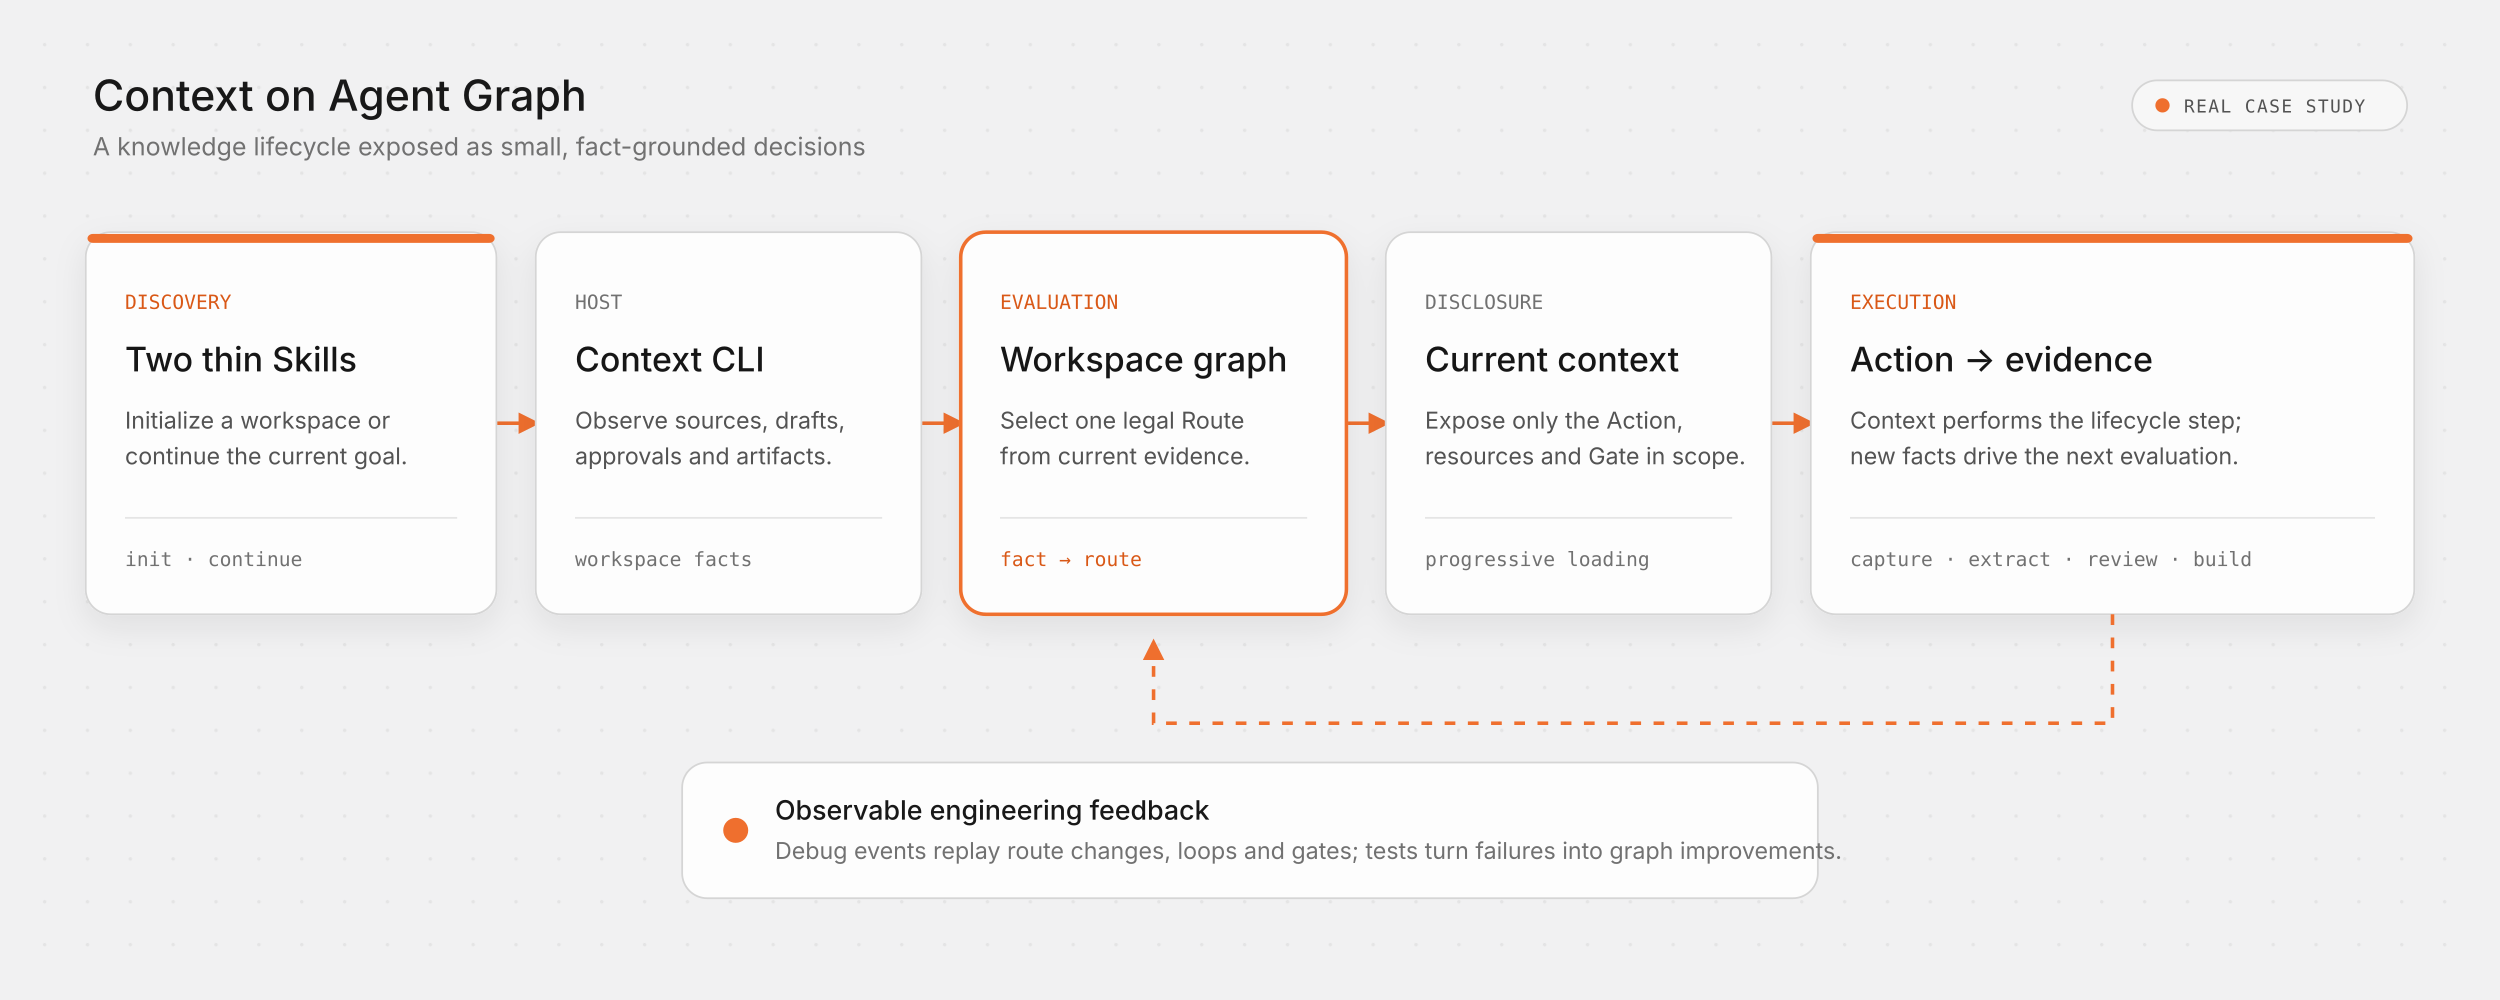
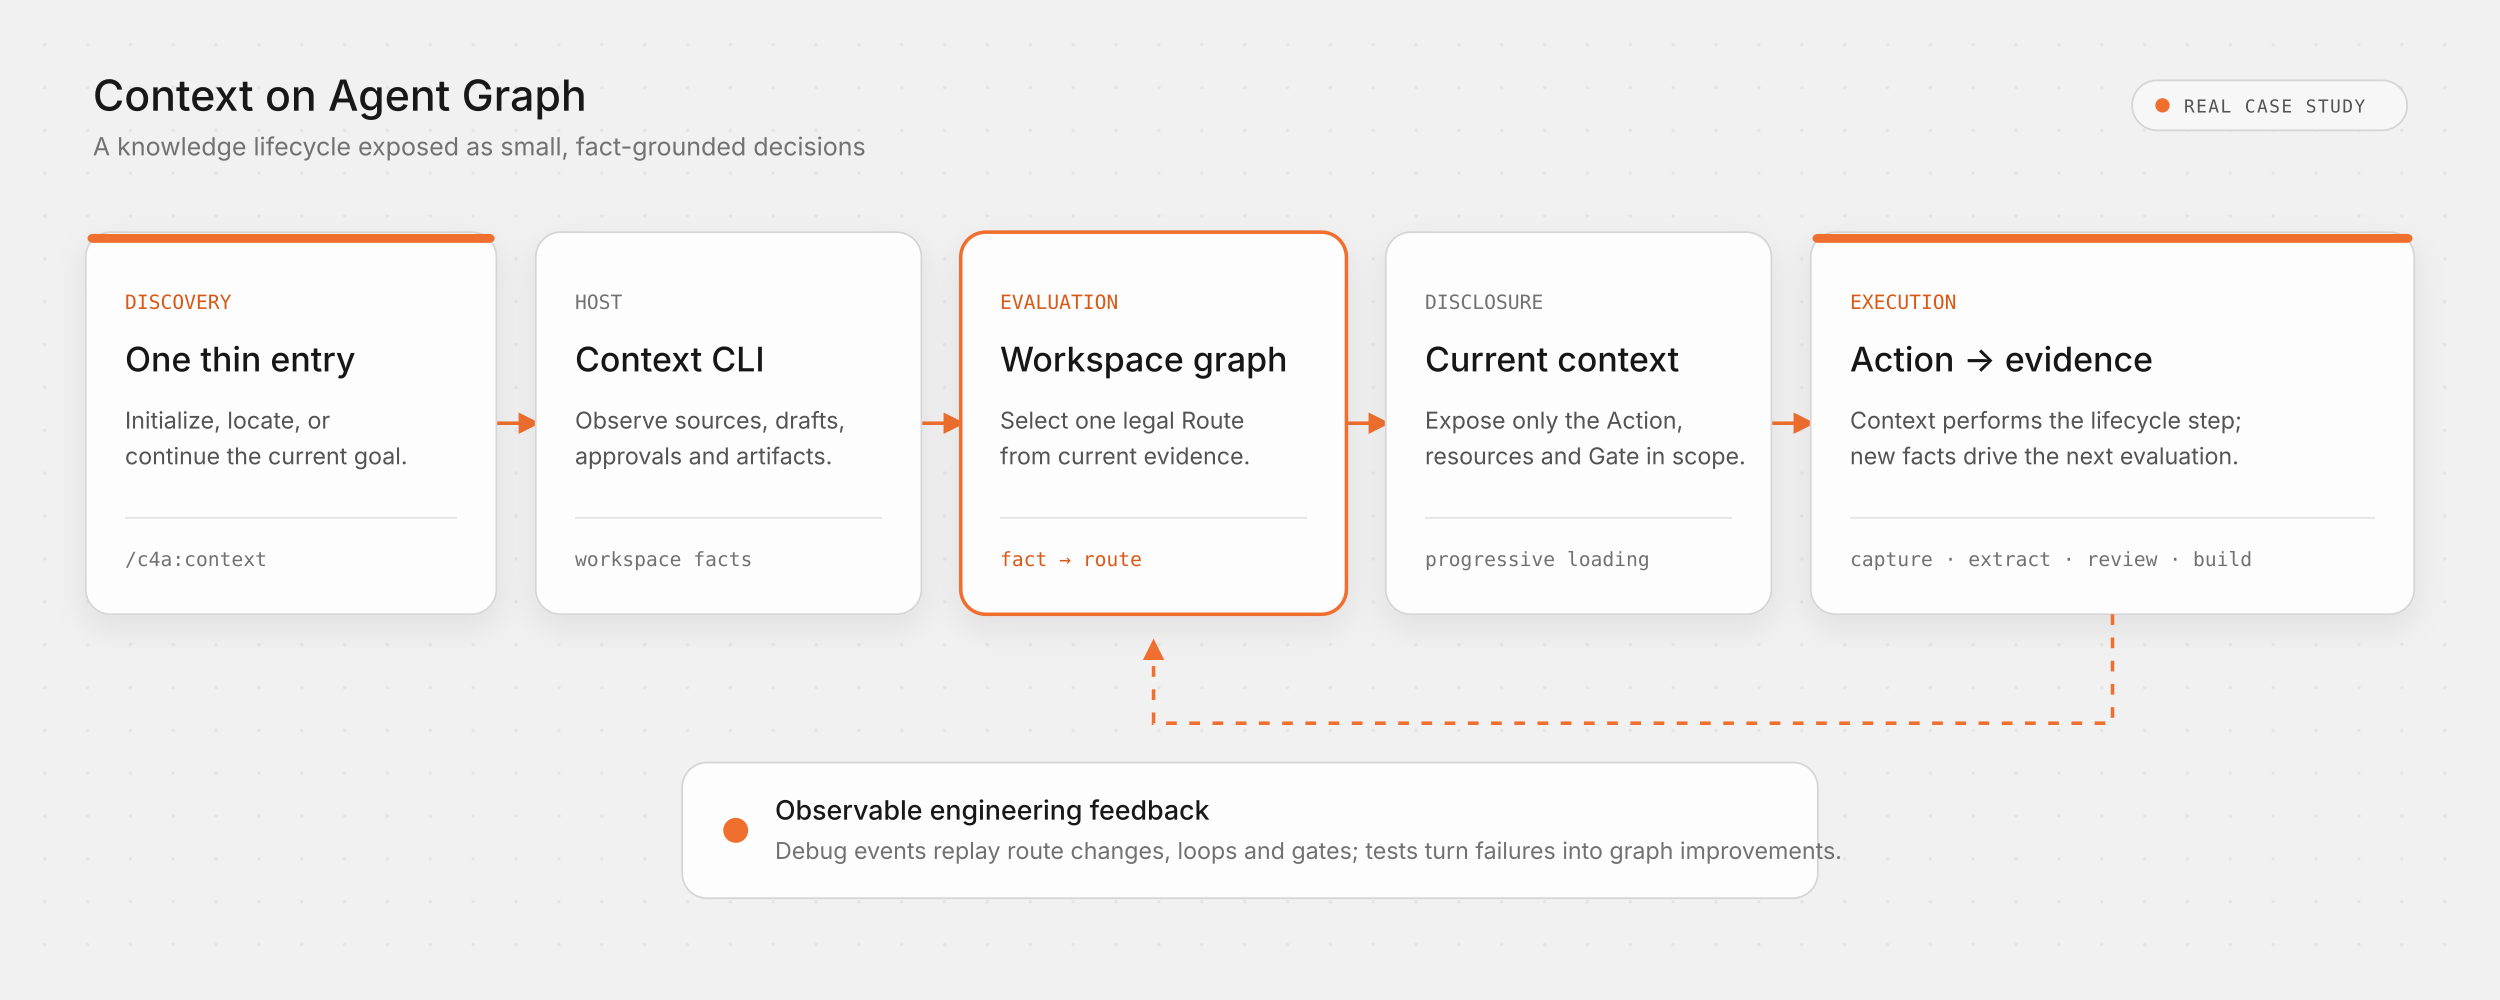
<svg xmlns="http://www.w3.org/2000/svg" width="1400" height="560" viewBox="0 0 1400 560" role="img" aria-labelledby="title desc">
  <defs>
    <pattern id="grid" width="24" height="24" patternUnits="userSpaceOnUse">
      <circle cx="1" cy="1" r="1" fill="#d5d5d5" opacity=".46" />
    </pattern>
    <filter id="lift" x="-20%" y="-20%" width="140%" height="150%">
      <feDropShadow dx="0" dy="7" stdDeviation="9" flood-color="#181818" flood-opacity=".075" />
    </filter>
    <marker id="arrow" viewBox="0 0 10 10" refX="8" refY="5" markerWidth="6" markerHeight="6" orient="auto">
      <path d="M0 0 10 5 0 10Z" fill="#ef6f2e" />
    </marker>
  </defs>
  <rect width="1400" height="560" fill="#f1f1f2" />
  <rect x="20" y="20" width="1360" height="520" fill="url(#grid)" />
  <g font-family="Inter, Geist, -apple-system, BlinkMacSystemFont, 'Segoe UI', sans-serif">
    <text x="52" y="62" fill="#181818" font-size="24" font-weight="500">Context on Agent Graph</text>
    <text x="52" y="87" fill="#717171" font-size="14">A knowledge lifecycle exposed as small, fact-grounded decisions</text>
    <g transform="translate(1194 45)">
      <rect width="154" height="28" rx="14" fill="#f7f7f7" stroke="#d5d5d5" />
      <circle cx="17" cy="14" r="4" fill="#ef6f2e" />
      <text x="29" y="18" fill="#535353" font-family="monospace" font-size="10" letter-spacing=".8">REAL CASE STUDY</text>
    </g>
  </g>
  <g fill="none" stroke="#ef6f2e" stroke-width="2" marker-end="url(#arrow)">
    <path d="M278 237H300" />
    <path d="M516 237H538" />
    <path d="M754 237H776" />
    <path d="M992 237H1014" />
  </g>
  <g filter="url(#lift)" font-family="Inter, Geist, -apple-system, BlinkMacSystemFont, 'Segoe UI', sans-serif">
    <g transform="translate(48 130)">
      <rect width="230" height="214" rx="14" fill="#fdfdfd" stroke="#d5d5d5" />
      <rect x="1" y="1" width="228" height="5" rx="3" fill="#ef6f2e" />
      <text x="22" y="43" fill="#d95817" font-family="monospace" font-size="11">DISCOVERY</text>
-       <text x="22" y="78" fill="#181818" font-size="19" font-weight="500">Two thin Skills</text>
+       <text x="22" y="78" fill="#181818" font-size="19" font-weight="500">One thin entry</text>
      <text x="22" y="110" fill="#535353" font-size="13">
-         <tspan x="22">Initialize a workspace or</tspan>
+         <tspan x="22">Initialize, locate, or</tspan>
        <tspan x="22" dy="20">continue the current goal.</tspan>
      </text>
      <line x1="22" y1="160" x2="208" y2="160" stroke="#e5e5e5" />
-       <text x="22" y="187" fill="#717171" font-family="monospace" font-size="11">init · continue</text>
+       <text x="22" y="187" fill="#717171" font-family="monospace" font-size="11">/c4a:context</text>
    </g>
    <g transform="translate(300 130)">
      <rect width="216" height="214" rx="14" fill="#fdfdfd" stroke="#d5d5d5" />
      <text x="22" y="43" fill="#717171" font-family="monospace" font-size="11">HOST</text>
      <text x="22" y="78" fill="#181818" font-size="19" font-weight="500">Context CLI</text>
      <text x="22" y="110" fill="#535353" font-size="13">
        <tspan x="22">Observe sources, drafts,</tspan>
        <tspan x="22" dy="20">approvals and artifacts.</tspan>
      </text>
      <line x1="22" y1="160" x2="194" y2="160" stroke="#e5e5e5" />
      <text x="22" y="187" fill="#717171" font-family="monospace" font-size="11">workspace facts</text>
    </g>
    <g transform="translate(538 130)">
      <rect width="216" height="214" rx="14" fill="#fdfdfd" stroke="#ef6f2e" stroke-width="2" />
      <text x="22" y="43" fill="#d95817" font-family="monospace" font-size="11">EVALUATION</text>
      <text x="22" y="78" fill="#181818" font-size="19" font-weight="500">Workspace graph</text>
      <text x="22" y="110" fill="#535353" font-size="13">
        <tspan x="22">Select one legal Route</tspan>
        <tspan x="22" dy="20">from current evidence.</tspan>
      </text>
      <line x1="22" y1="160" x2="194" y2="160" stroke="#e5e5e5" />
      <text x="22" y="187" fill="#d95817" font-family="monospace" font-size="11">fact → route</text>
    </g>
    <g transform="translate(776 130)">
      <rect width="216" height="214" rx="14" fill="#fdfdfd" stroke="#d5d5d5" />
      <text x="22" y="43" fill="#717171" font-family="monospace" font-size="11">DISCLOSURE</text>
      <text x="22" y="78" fill="#181818" font-size="19" font-weight="500">Current context</text>
      <text x="22" y="110" fill="#535353" font-size="13">
        <tspan x="22">Expose only the Action,</tspan>
        <tspan x="22" dy="20">resources and Gate in scope.</tspan>
      </text>
      <line x1="22" y1="160" x2="194" y2="160" stroke="#e5e5e5" />
      <text x="22" y="187" fill="#717171" font-family="monospace" font-size="11">progressive loading</text>
    </g>
    <g transform="translate(1014 130)">
      <rect width="338" height="214" rx="14" fill="#fdfdfd" stroke="#d5d5d5" />
      <rect x="1" y="1" width="336" height="5" rx="3" fill="#ef6f2e" />
      <text x="22" y="43" fill="#d95817" font-family="monospace" font-size="11">EXECUTION</text>
      <text x="22" y="78" fill="#181818" font-size="19" font-weight="500">Action → evidence</text>
      <text x="22" y="110" fill="#535353" font-size="13">
        <tspan x="22">Context performs the lifecycle step;</tspan>
        <tspan x="22" dy="20">new facts drive the next evaluation.</tspan>
      </text>
      <line x1="22" y1="160" x2="316" y2="160" stroke="#e5e5e5" />
      <text x="22" y="187" fill="#717171" font-family="monospace" font-size="11">capture · extract · review · build</text>
    </g>
  </g>
  <path d="M1183 344V405H646V360" fill="none" stroke="#ef6f2e" stroke-width="2" stroke-dasharray="6 7" marker-end="url(#arrow)" />
  <g font-family="Inter, Geist, -apple-system, BlinkMacSystemFont, 'Segoe UI', sans-serif">
    <g transform="translate(382 427)">
      <rect width="636" height="76" rx="14" fill="#fdfdfd" stroke="#d5d5d5" />
      <circle cx="30" cy="38" r="7" fill="#ef6f2e" />
      <text x="52" y="32" fill="#181818" font-size="15" font-weight="500">Observable engineering feedback</text>
      <text x="52" y="54" fill="#717171" font-size="13">Debug events replay route changes, loops and gates; tests turn failures into graph improvements.</text>
    </g>
  </g>
</svg>
